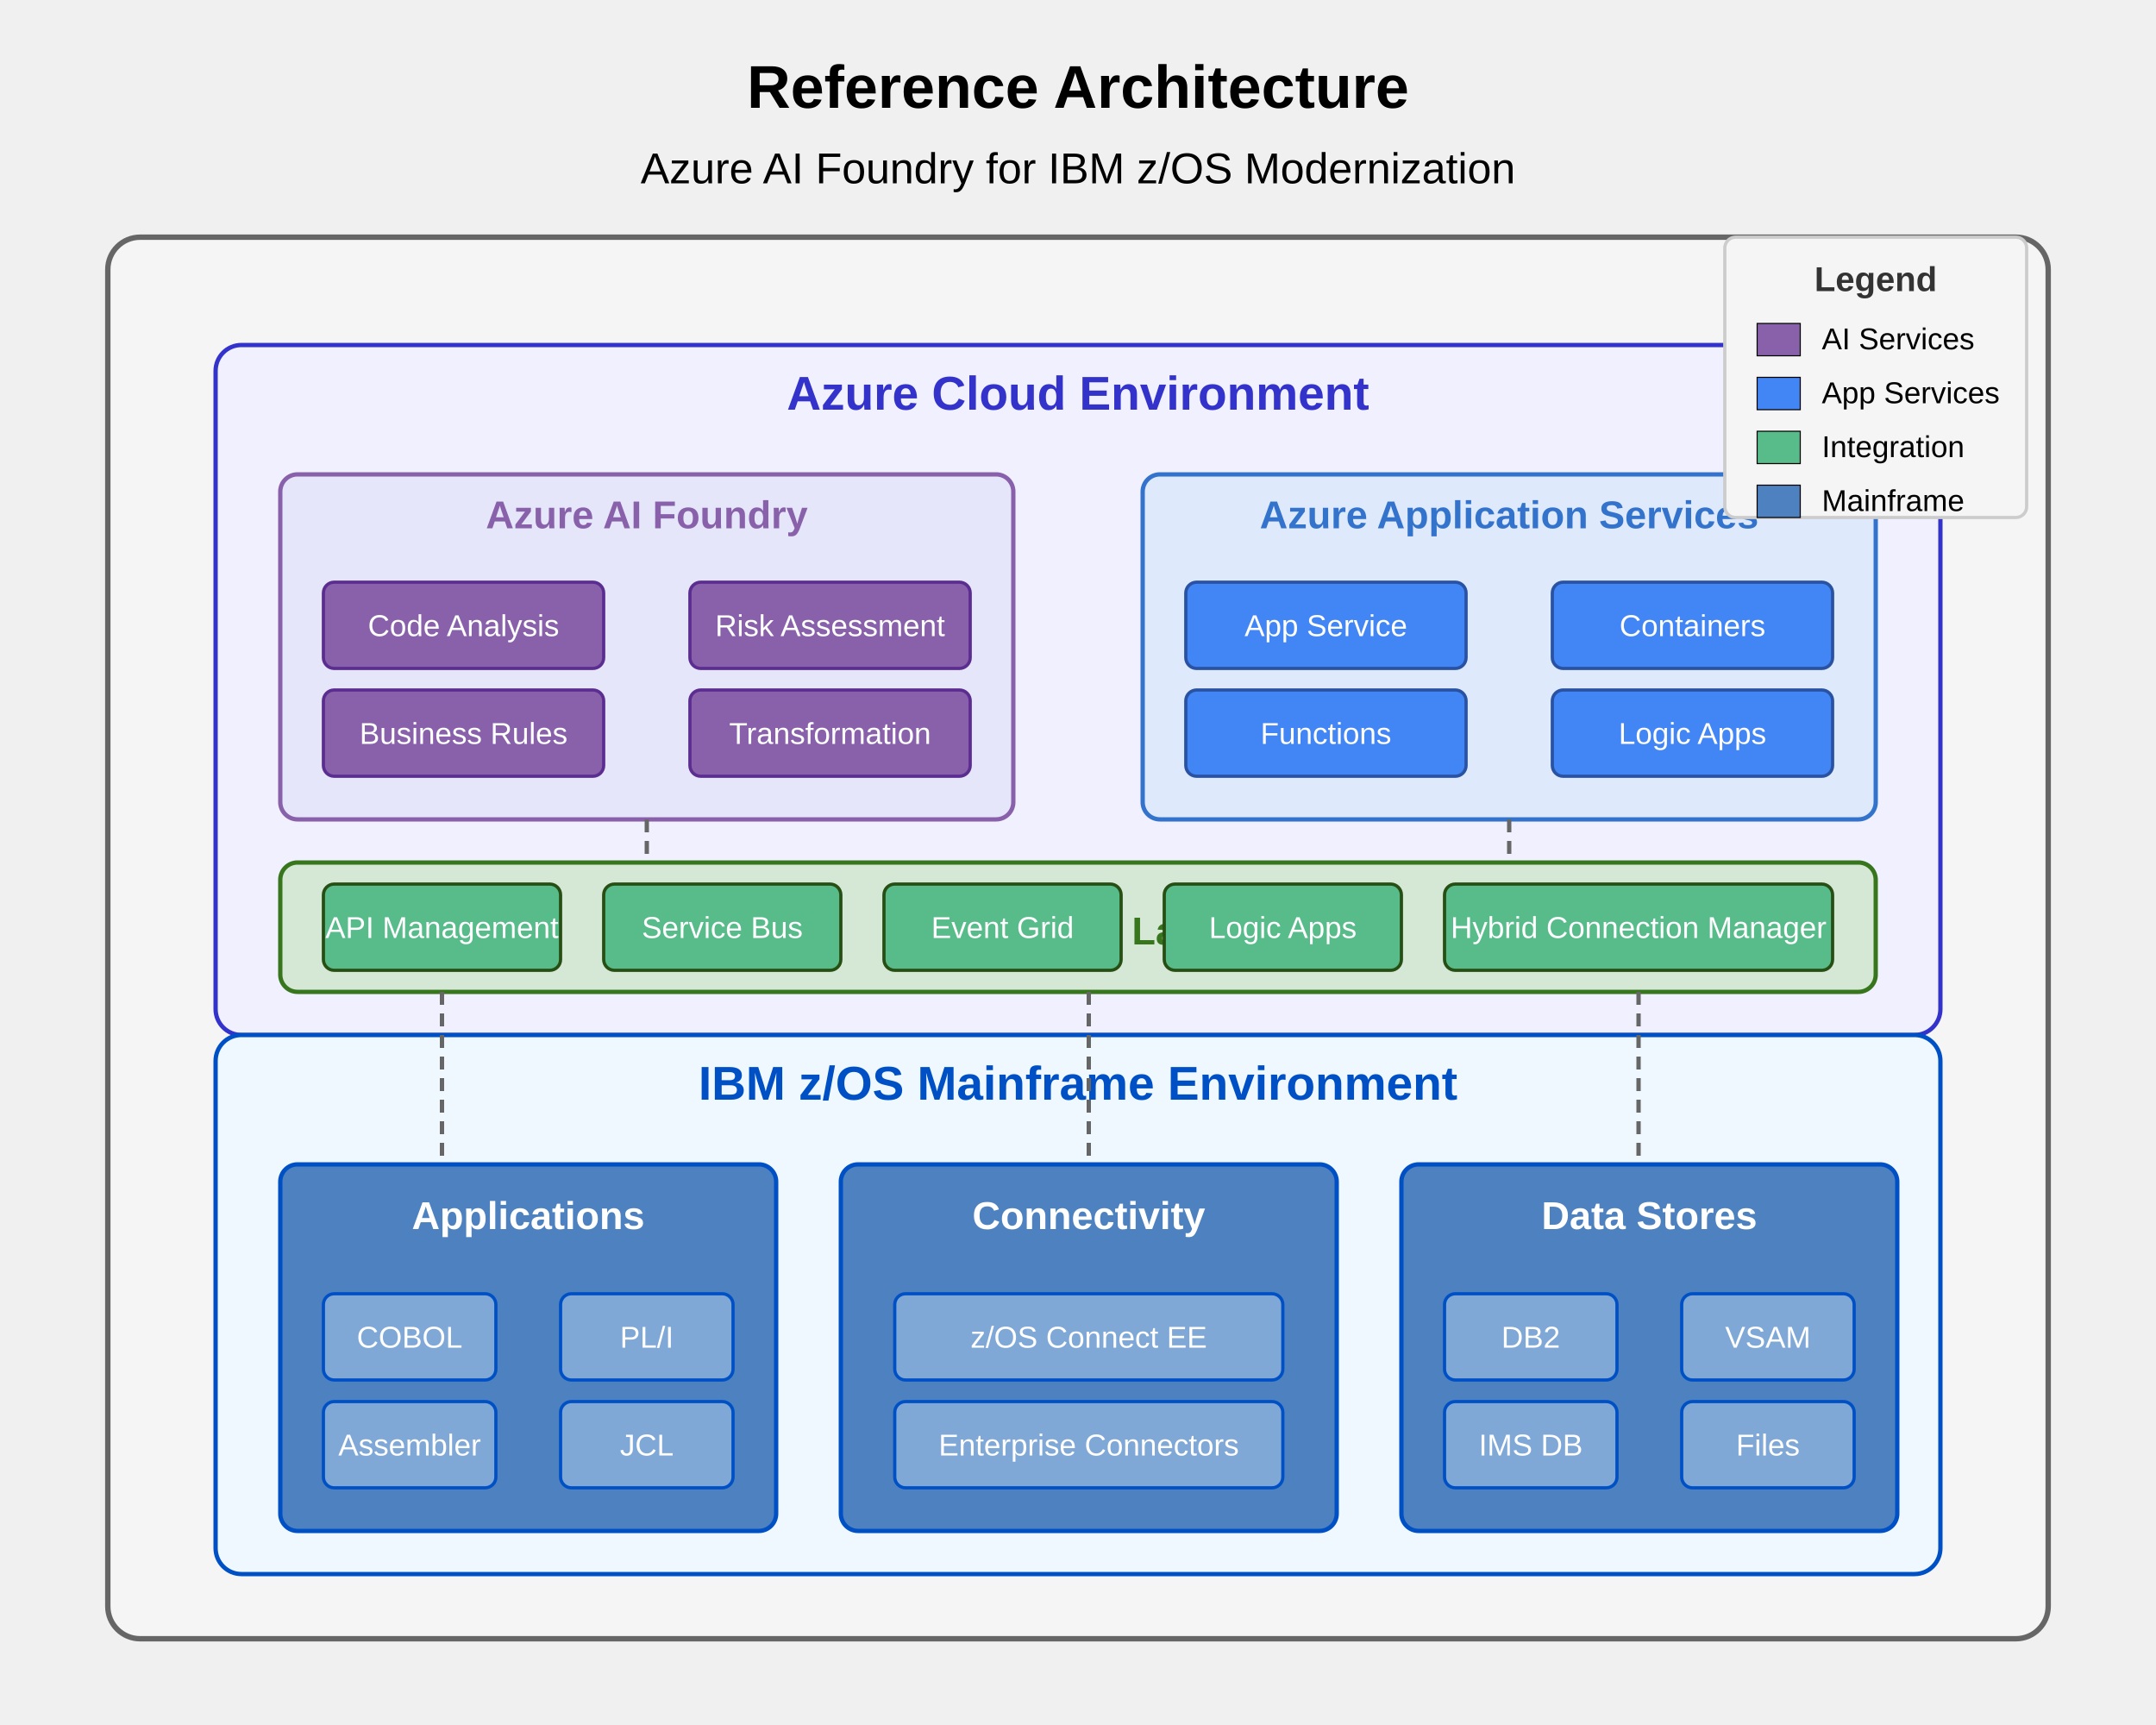
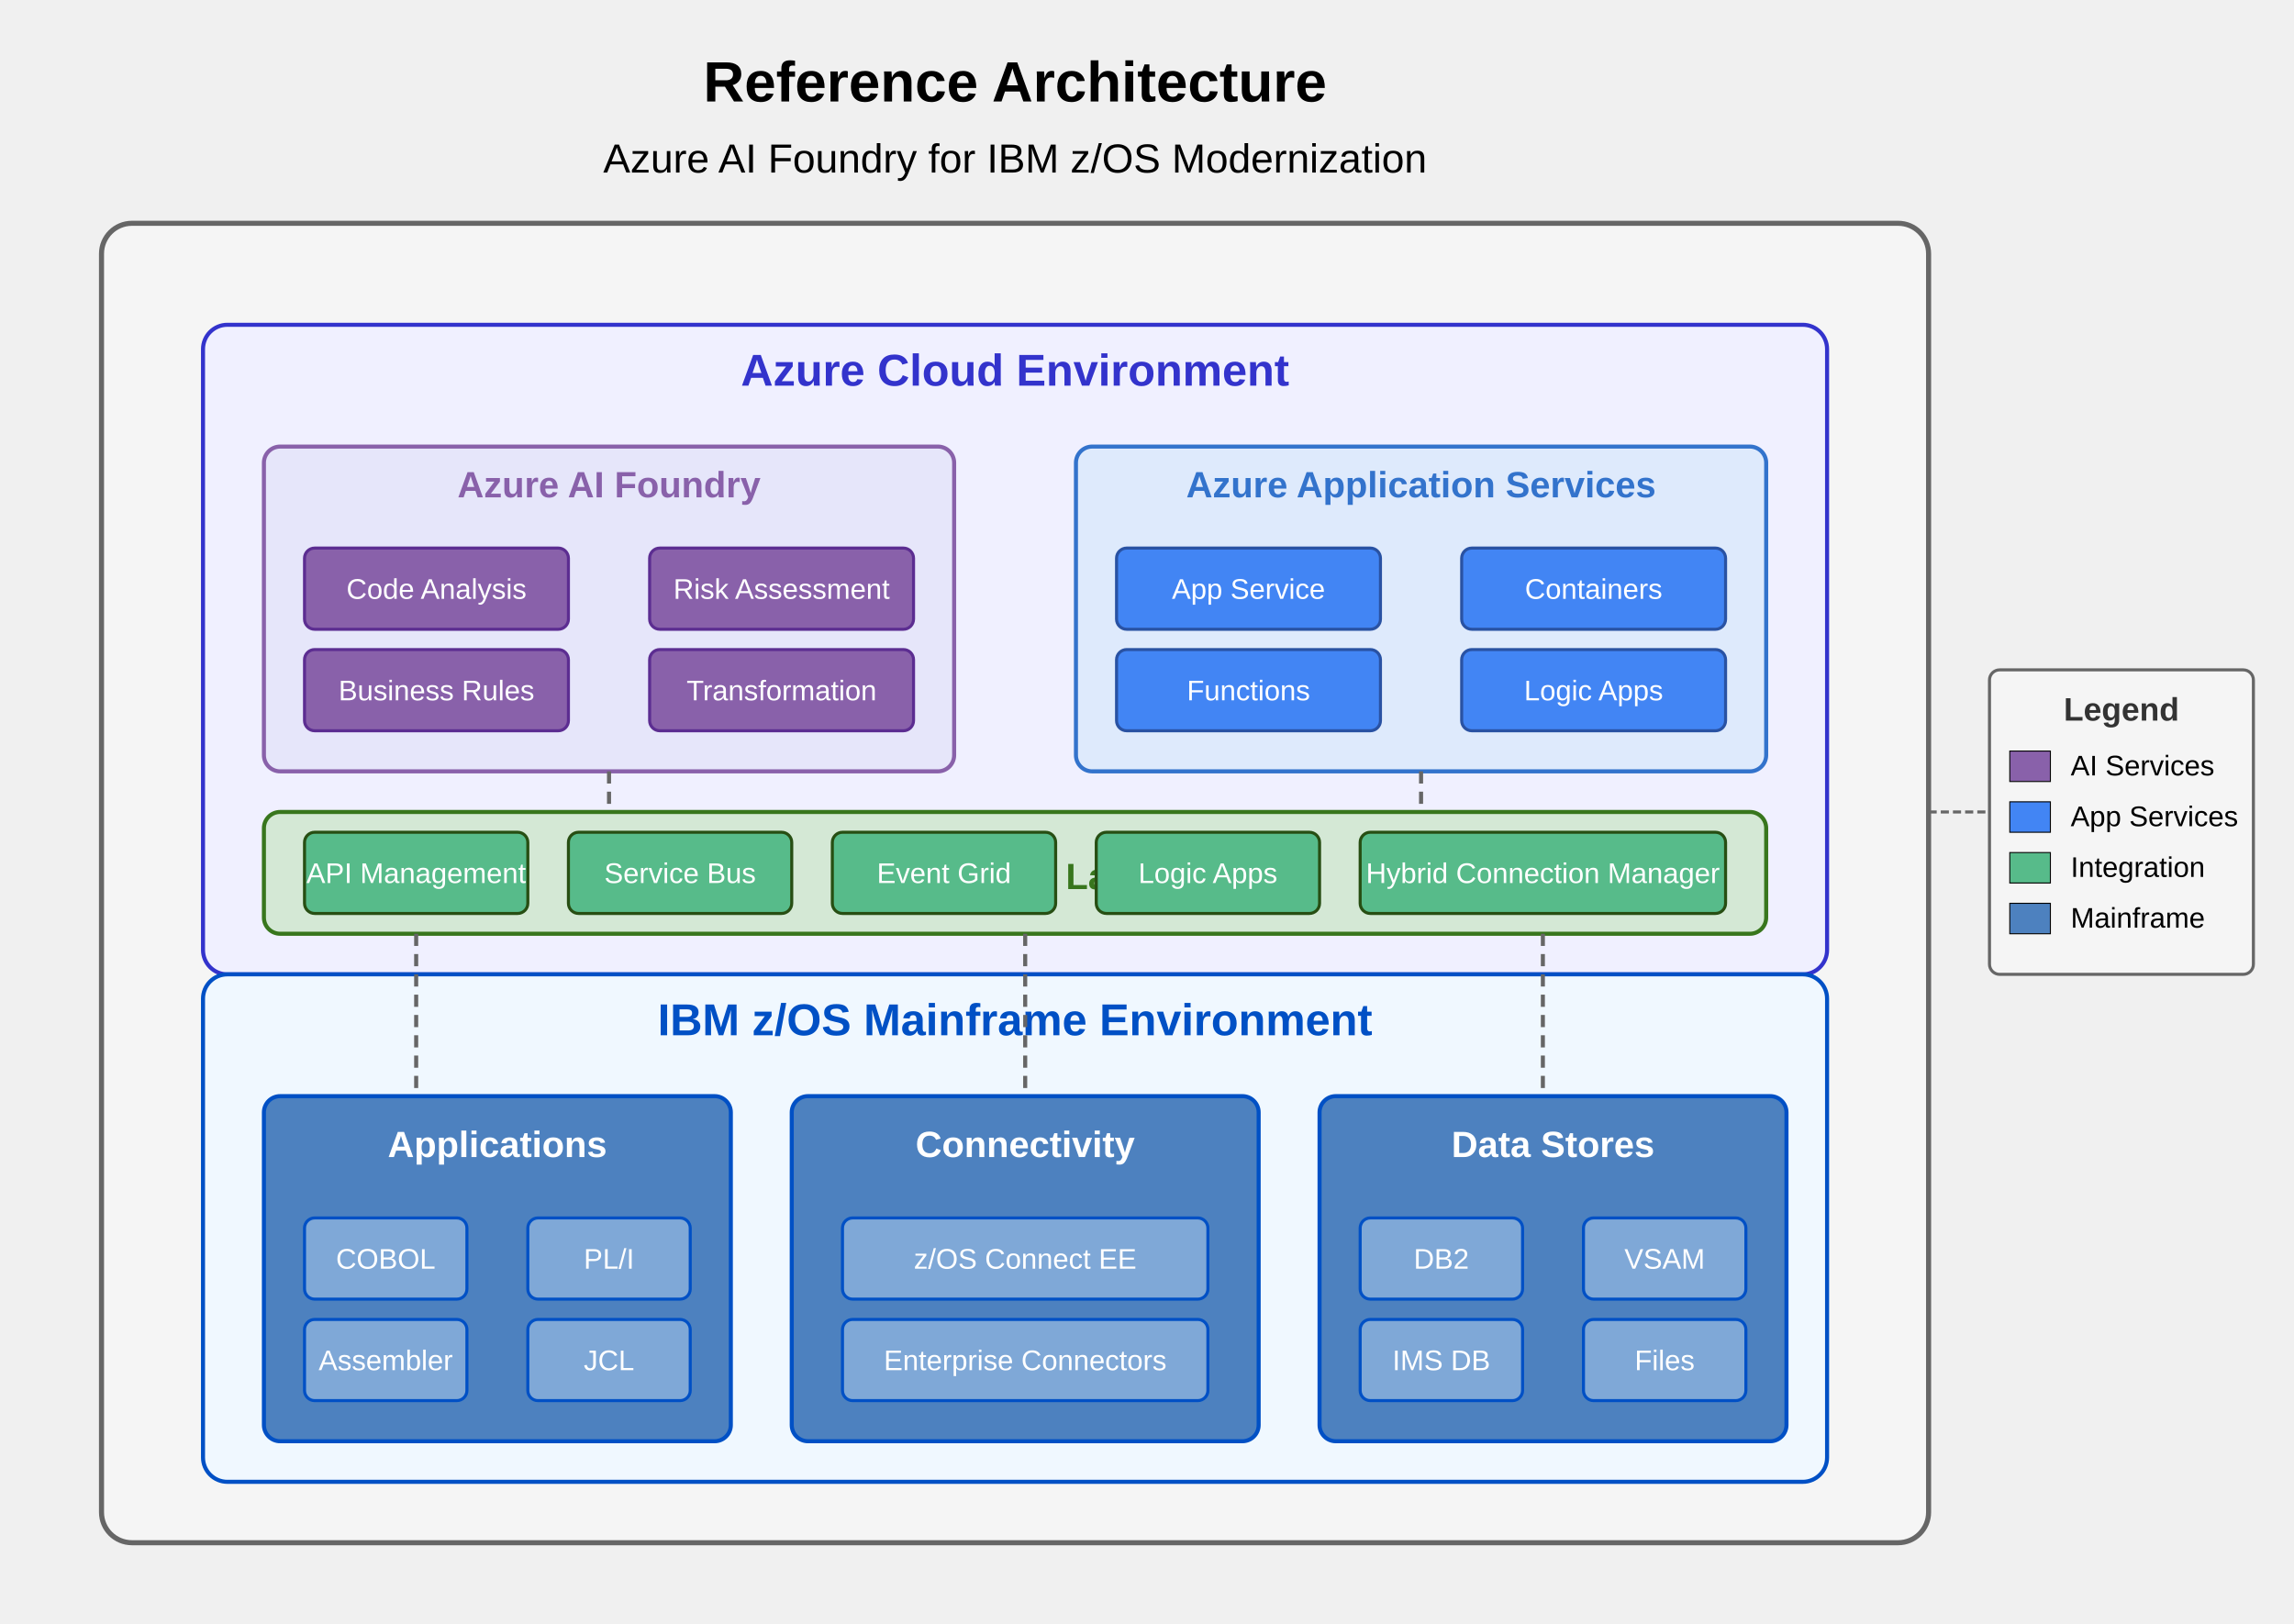
- <svg xmlns="http://www.w3.org/2000/svg" width="1000" height="800" viewBox="0 0 1000 800">
+ <svg xmlns="http://www.w3.org/2000/svg" width="1130" height="800" viewBox="0 0 1130 800">
  <text x="500" y="50" text-anchor="middle" font-size="28" font-weight="bold" font-family="Arial, sans-serif">Reference Architecture</text>
  <text x="500" y="85" text-anchor="middle" font-size="20" font-family="Arial, sans-serif">Azure AI Foundry for IBM z/OS Modernization</text>
  <rect x="50" y="110" width="900" height="650" rx="15" ry="15" fill="#f5f5f5" stroke="#666666" stroke-width="2.5" />
  <rect x="100" y="160" width="800" height="320" rx="12" ry="12" fill="#f0f0ff" stroke="#3333cc" stroke-width="2" />
  <text x="500" y="190" text-anchor="middle" font-size="22" font-weight="bold" font-family="Arial, sans-serif" fill="#3333cc">Azure Cloud Environment</text>
  <rect x="130" y="220" width="340" height="160" rx="8" ry="8" fill="#e6e6fa" stroke="#8961aa" stroke-width="2" />
  <text x="300" y="245" text-anchor="middle" font-size="18" font-weight="bold" font-family="Arial, sans-serif" fill="#8961aa">Azure AI Foundry</text>
  <rect x="150" y="270" width="130" height="40" rx="5" ry="5" fill="#8961aa" stroke="#5c2d91" stroke-width="1.5" />
  <text x="215" y="295" text-anchor="middle" font-size="14" font-family="Arial, sans-serif" fill="white">Code Analysis</text>
  <rect x="150" y="320" width="130" height="40" rx="5" ry="5" fill="#8961aa" stroke="#5c2d91" stroke-width="1.5" />
  <text x="215" y="345" text-anchor="middle" font-size="14" font-family="Arial, sans-serif" fill="white">Business Rules</text>
  <rect x="320" y="270" width="130" height="40" rx="5" ry="5" fill="#8961aa" stroke="#5c2d91" stroke-width="1.5" />
  <text x="385" y="295" text-anchor="middle" font-size="14" font-family="Arial, sans-serif" fill="white">Risk Assessment</text>
  <rect x="320" y="320" width="130" height="40" rx="5" ry="5" fill="#8961aa" stroke="#5c2d91" stroke-width="1.5" />
  <text x="385" y="345" text-anchor="middle" font-size="14" font-family="Arial, sans-serif" fill="white">Transformation</text>
  <rect x="530" y="220" width="340" height="160" rx="8" ry="8" fill="#deeafc" stroke="#3373cc" stroke-width="2" />
  <text x="700" y="245" text-anchor="middle" font-size="18" font-weight="bold" font-family="Arial, sans-serif" fill="#3373cc">Azure Application Services</text>
  <rect x="550" y="270" width="130" height="40" rx="5" ry="5" fill="#4285f4" stroke="#2952a3" stroke-width="1.5" />
  <text x="615" y="295" text-anchor="middle" font-size="14" font-family="Arial, sans-serif" fill="white">App Service</text>
  <rect x="550" y="320" width="130" height="40" rx="5" ry="5" fill="#4285f4" stroke="#2952a3" stroke-width="1.5" />
  <text x="615" y="345" text-anchor="middle" font-size="14" font-family="Arial, sans-serif" fill="white">Functions</text>
  <rect x="720" y="270" width="130" height="40" rx="5" ry="5" fill="#4285f4" stroke="#2952a3" stroke-width="1.5" />
  <text x="785" y="295" text-anchor="middle" font-size="14" font-family="Arial, sans-serif" fill="white">Containers</text>
  <rect x="720" y="320" width="130" height="40" rx="5" ry="5" fill="#4285f4" stroke="#2952a3" stroke-width="1.5" />
  <text x="785" y="345" text-anchor="middle" font-size="14" font-family="Arial, sans-serif" fill="white">Logic Apps</text>
  <rect x="130" y="400" width="740" height="60" rx="8" ry="8" fill="#d4e8d5" stroke="#38761d" stroke-width="2" />
  <text x="500" y="438" text-anchor="middle" font-size="18" font-weight="bold" font-family="Arial, sans-serif" fill="#38761d">Integration Layer</text>
  <rect x="150" y="410" width="110" height="40" rx="5" ry="5" fill="#57bb8a" stroke="#274e13" stroke-width="1.5" />
  <text x="205" y="435" text-anchor="middle" font-size="14" font-family="Arial, sans-serif" fill="white">API Management</text>
  <rect x="280" y="410" width="110" height="40" rx="5" ry="5" fill="#57bb8a" stroke="#274e13" stroke-width="1.5" />
  <text x="335" y="435" text-anchor="middle" font-size="14" font-family="Arial, sans-serif" fill="white">Service Bus</text>
  <rect x="410" y="410" width="110" height="40" rx="5" ry="5" fill="#57bb8a" stroke="#274e13" stroke-width="1.5" />
  <text x="465" y="435" text-anchor="middle" font-size="14" font-family="Arial, sans-serif" fill="white">Event Grid</text>
  <rect x="540" y="410" width="110" height="40" rx="5" ry="5" fill="#57bb8a" stroke="#274e13" stroke-width="1.5" />
  <text x="595" y="435" text-anchor="middle" font-size="14" font-family="Arial, sans-serif" fill="white">Logic Apps</text>
  <rect x="670" y="410" width="180" height="40" rx="5" ry="5" fill="#57bb8a" stroke="#274e13" stroke-width="1.5" />
  <text x="760" y="435" text-anchor="middle" font-size="14" font-family="Arial, sans-serif" fill="white">Hybrid Connection Manager</text>
  <rect x="100" y="480" width="800" height="250" rx="12" ry="12" fill="#f0f8ff" stroke="#0050C5" stroke-width="2" />
  <text x="500" y="510" text-anchor="middle" font-size="22" font-weight="bold" font-family="Arial, sans-serif" fill="#0050C5">IBM z/OS Mainframe Environment</text>
  <rect x="130" y="540" width="230" height="170" rx="8" ry="8" fill="#4D81BF" stroke="#0050C5" stroke-width="2" />
  <text x="245" y="570" text-anchor="middle" font-size="18" font-weight="bold" font-family="Arial, sans-serif" fill="white">Applications</text>
  <rect x="150" y="600" width="80" height="40" rx="5" ry="5" fill="#7fa8d7" stroke="#0050C5" stroke-width="1.5" />
  <text x="190" y="625" text-anchor="middle" font-size="14" font-family="Arial, sans-serif" fill="white">COBOL</text>
  <rect x="260" y="600" width="80" height="40" rx="5" ry="5" fill="#7fa8d7" stroke="#0050C5" stroke-width="1.5" />
  <text x="300" y="625" text-anchor="middle" font-size="14" font-family="Arial, sans-serif" fill="white">PL/I</text>
  <rect x="150" y="650" width="80" height="40" rx="5" ry="5" fill="#7fa8d7" stroke="#0050C5" stroke-width="1.5" />
  <text x="190" y="675" text-anchor="middle" font-size="14" font-family="Arial, sans-serif" fill="white">Assembler</text>
  <rect x="260" y="650" width="80" height="40" rx="5" ry="5" fill="#7fa8d7" stroke="#0050C5" stroke-width="1.5" />
  <text x="300" y="675" text-anchor="middle" font-size="14" font-family="Arial, sans-serif" fill="white">JCL</text>
  <rect x="390" y="540" width="230" height="170" rx="8" ry="8" fill="#4D81BF" stroke="#0050C5" stroke-width="2" />
  <text x="505" y="570" text-anchor="middle" font-size="18" font-weight="bold" font-family="Arial, sans-serif" fill="white">Connectivity</text>
  <rect x="415" y="600" width="180" height="40" rx="5" ry="5" fill="#7fa8d7" stroke="#0050C5" stroke-width="1.5" />
  <text x="505" y="625" text-anchor="middle" font-size="14" font-family="Arial, sans-serif" fill="white">z/OS Connect EE</text>
  <rect x="415" y="650" width="180" height="40" rx="5" ry="5" fill="#7fa8d7" stroke="#0050C5" stroke-width="1.5" />
  <text x="505" y="675" text-anchor="middle" font-size="14" font-family="Arial, sans-serif" fill="white">Enterprise Connectors</text>
  <rect x="650" y="540" width="230" height="170" rx="8" ry="8" fill="#4D81BF" stroke="#0050C5" stroke-width="2" />
  <text x="765" y="570" text-anchor="middle" font-size="18" font-weight="bold" font-family="Arial, sans-serif" fill="white">Data Stores</text>
  <rect x="670" y="600" width="80" height="40" rx="5" ry="5" fill="#7fa8d7" stroke="#0050C5" stroke-width="1.5" />
  <text x="710" y="625" text-anchor="middle" font-size="14" font-family="Arial, sans-serif" fill="white">DB2</text>
  <rect x="780" y="600" width="80" height="40" rx="5" ry="5" fill="#7fa8d7" stroke="#0050C5" stroke-width="1.5" />
  <text x="820" y="625" text-anchor="middle" font-size="14" font-family="Arial, sans-serif" fill="white">VSAM</text>
  <rect x="670" y="650" width="80" height="40" rx="5" ry="5" fill="#7fa8d7" stroke="#0050C5" stroke-width="1.5" />
  <text x="710" y="675" text-anchor="middle" font-size="14" font-family="Arial, sans-serif" fill="white">IMS DB</text>
  <rect x="780" y="650" width="80" height="40" rx="5" ry="5" fill="#7fa8d7" stroke="#0050C5" stroke-width="1.5" />
  <text x="820" y="675" text-anchor="middle" font-size="14" font-family="Arial, sans-serif" fill="white">Files</text>
  <line x1="300" y1="380" x2="300" y2="400" stroke="#666666" stroke-width="2" stroke-dasharray="6,4" />
  <line x1="700" y1="380" x2="700" y2="400" stroke="#666666" stroke-width="2" stroke-dasharray="6,4" />
  <line x1="205" y1="460" x2="205" y2="540" stroke="#666666" stroke-width="2" stroke-dasharray="6,4" />
  <line x1="505" y1="460" x2="505" y2="540" stroke="#666666" stroke-width="2" stroke-dasharray="6,4" />
  <line x1="760" y1="460" x2="760" y2="540" stroke="#666666" stroke-width="2" stroke-dasharray="6,4" />
-   <rect x="800" y="110" width="140" height="130" rx="5" ry="5" fill="#f5f5f5" stroke="#cccccc" stroke-width="1.5" />
-   <text x="870" y="135" text-anchor="middle" font-size="16" font-weight="bold" font-family="Arial, sans-serif" fill="#333333">Legend</text>
-   <rect x="815" y="150" width="20" height="15" fill="#8961aa" stroke="#000000" stroke-width="0.5" />
-   <text x="845" y="162" font-size="14" font-family="Arial, sans-serif">AI Services</text>
-   <rect x="815" y="175" width="20" height="15" fill="#4285f4" stroke="#000000" stroke-width="0.5" />
-   <text x="845" y="187" font-size="14" font-family="Arial, sans-serif">App Services</text>
-   <rect x="815" y="200" width="20" height="15" fill="#57bb8a" stroke="#000000" stroke-width="0.5" />
-   <text x="845" y="212" font-size="14" font-family="Arial, sans-serif">Integration</text>
-   <rect x="815" y="225" width="20" height="15" fill="#4D81BF" stroke="#000000" stroke-width="0.5" />
-   <text x="845" y="237" font-size="14" font-family="Arial, sans-serif">Mainframe</text>
+   <rect x="980" y="330" width="130" height="150" rx="5" ry="5" fill="#f5f5f5" stroke="#666666" stroke-width="1.5" />
+   <line x1="950" y1="400" x2="980" y2="400" stroke="#666666" stroke-width="1.5" stroke-dasharray="4,2" />
+   <text x="1045" y="355" text-anchor="middle" font-size="16" font-weight="bold" font-family="Arial, sans-serif" fill="#333333">Legend</text>
+   <rect x="990" y="370" width="20" height="15" fill="#8961aa" stroke="#000000" stroke-width="0.5" />
+   <text x="1020" y="382" font-size="14" font-family="Arial, sans-serif">AI Services</text>
+   <rect x="990" y="395" width="20" height="15" fill="#4285f4" stroke="#000000" stroke-width="0.5" />
+   <text x="1020" y="407" font-size="14" font-family="Arial, sans-serif">App Services</text>
+   <rect x="990" y="420" width="20" height="15" fill="#57bb8a" stroke="#000000" stroke-width="0.5" />
+   <text x="1020" y="432" font-size="14" font-family="Arial, sans-serif">Integration</text>
+   <rect x="990" y="445" width="20" height="15" fill="#4D81BF" stroke="#000000" stroke-width="0.5" />
+   <text x="1020" y="457" font-size="14" font-family="Arial, sans-serif">Mainframe</text>
</svg>
